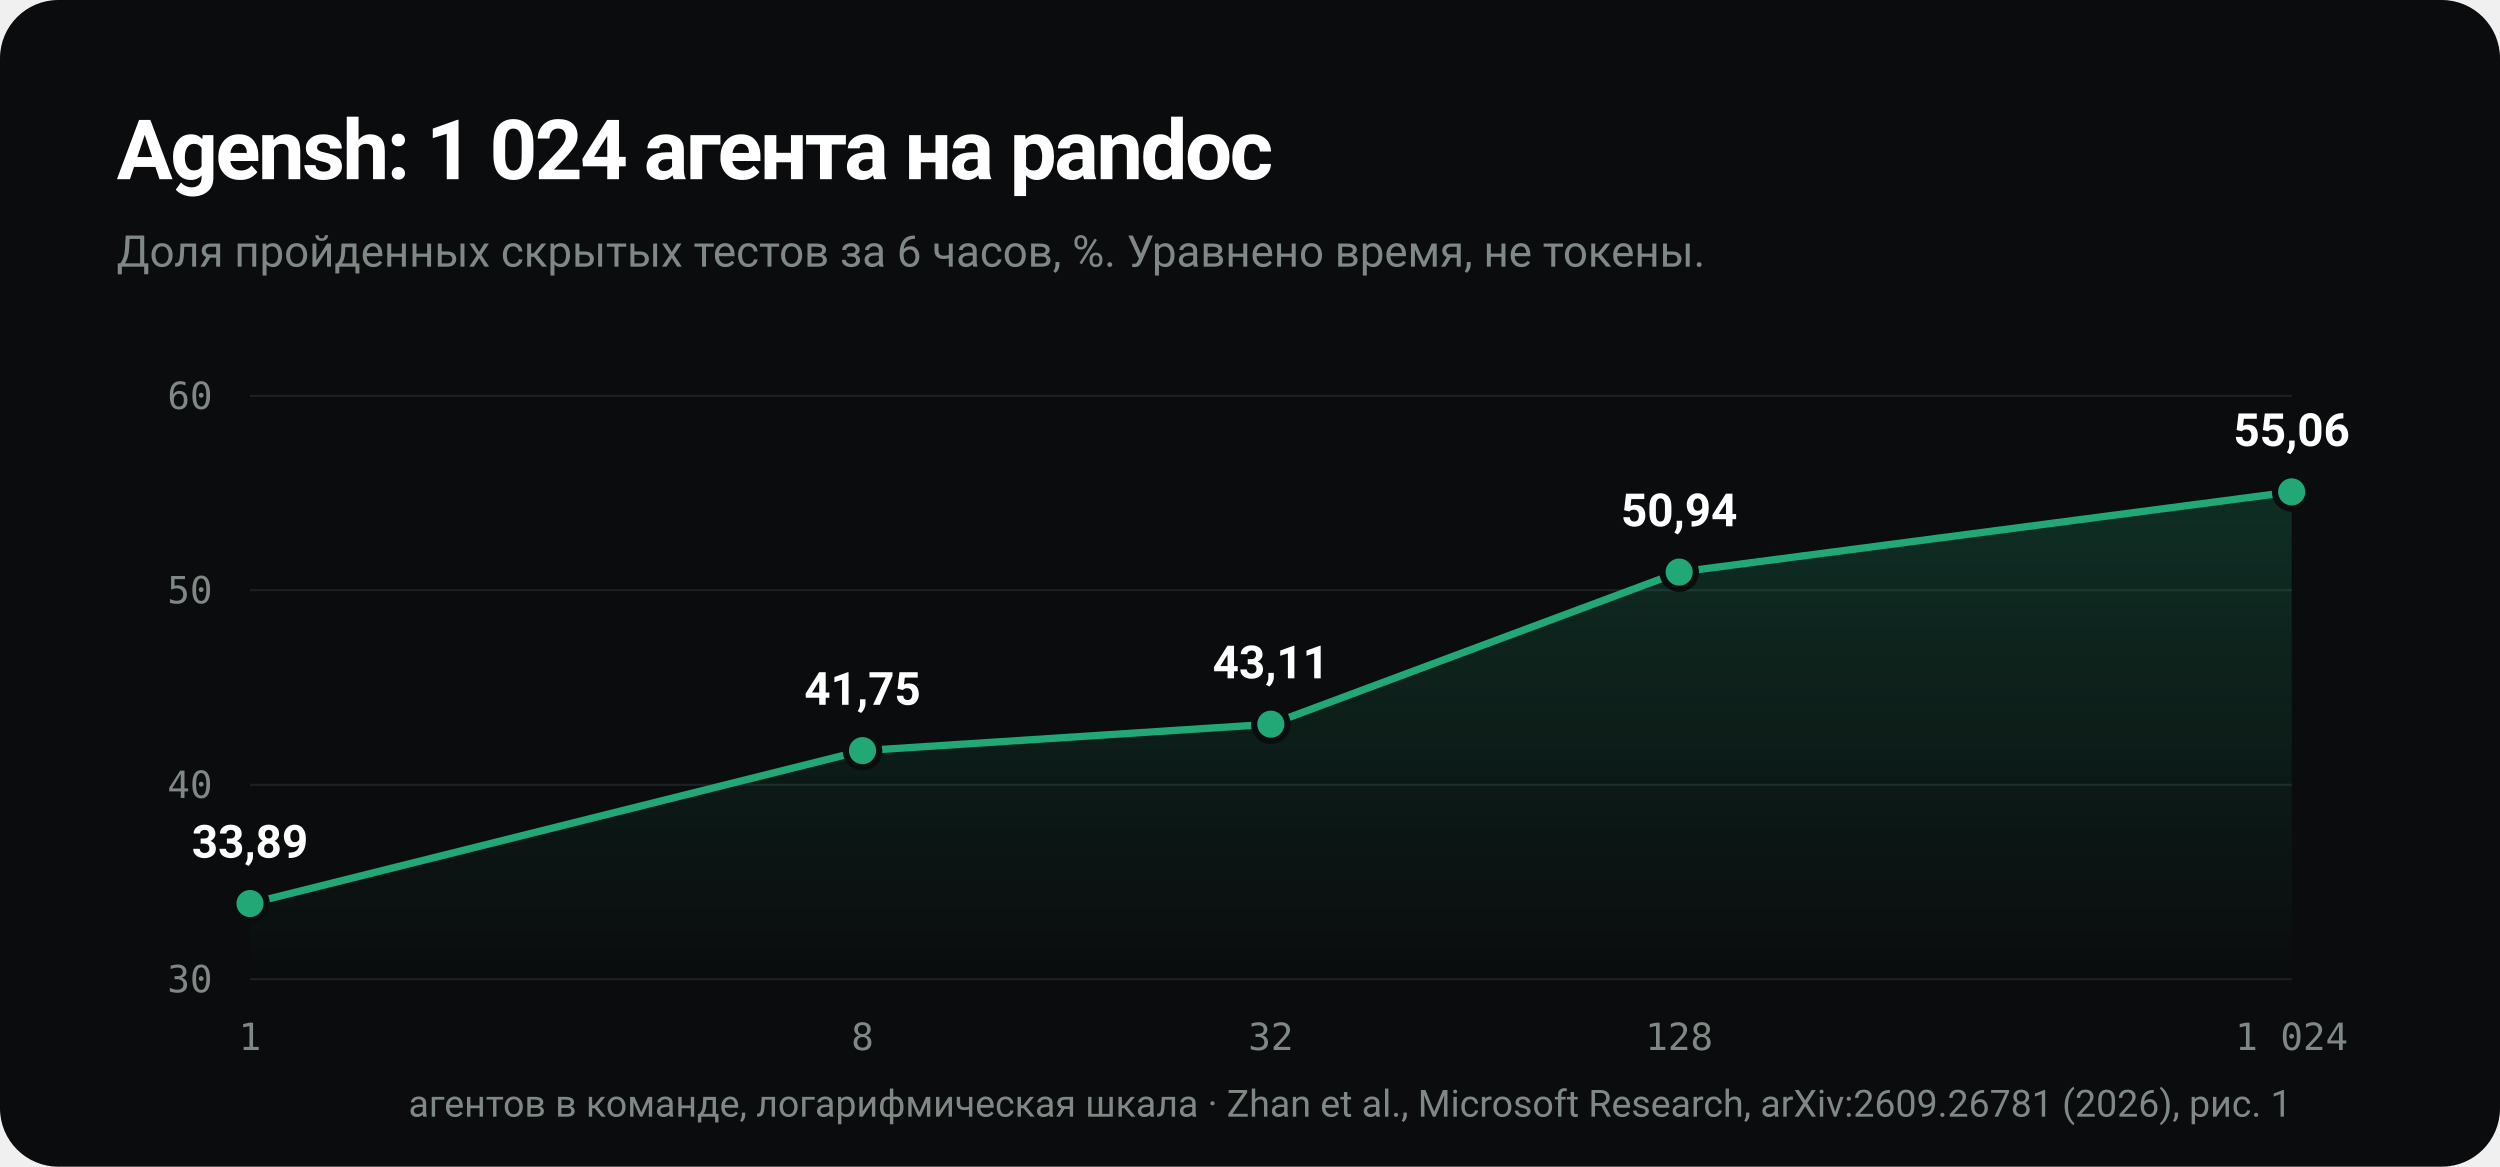
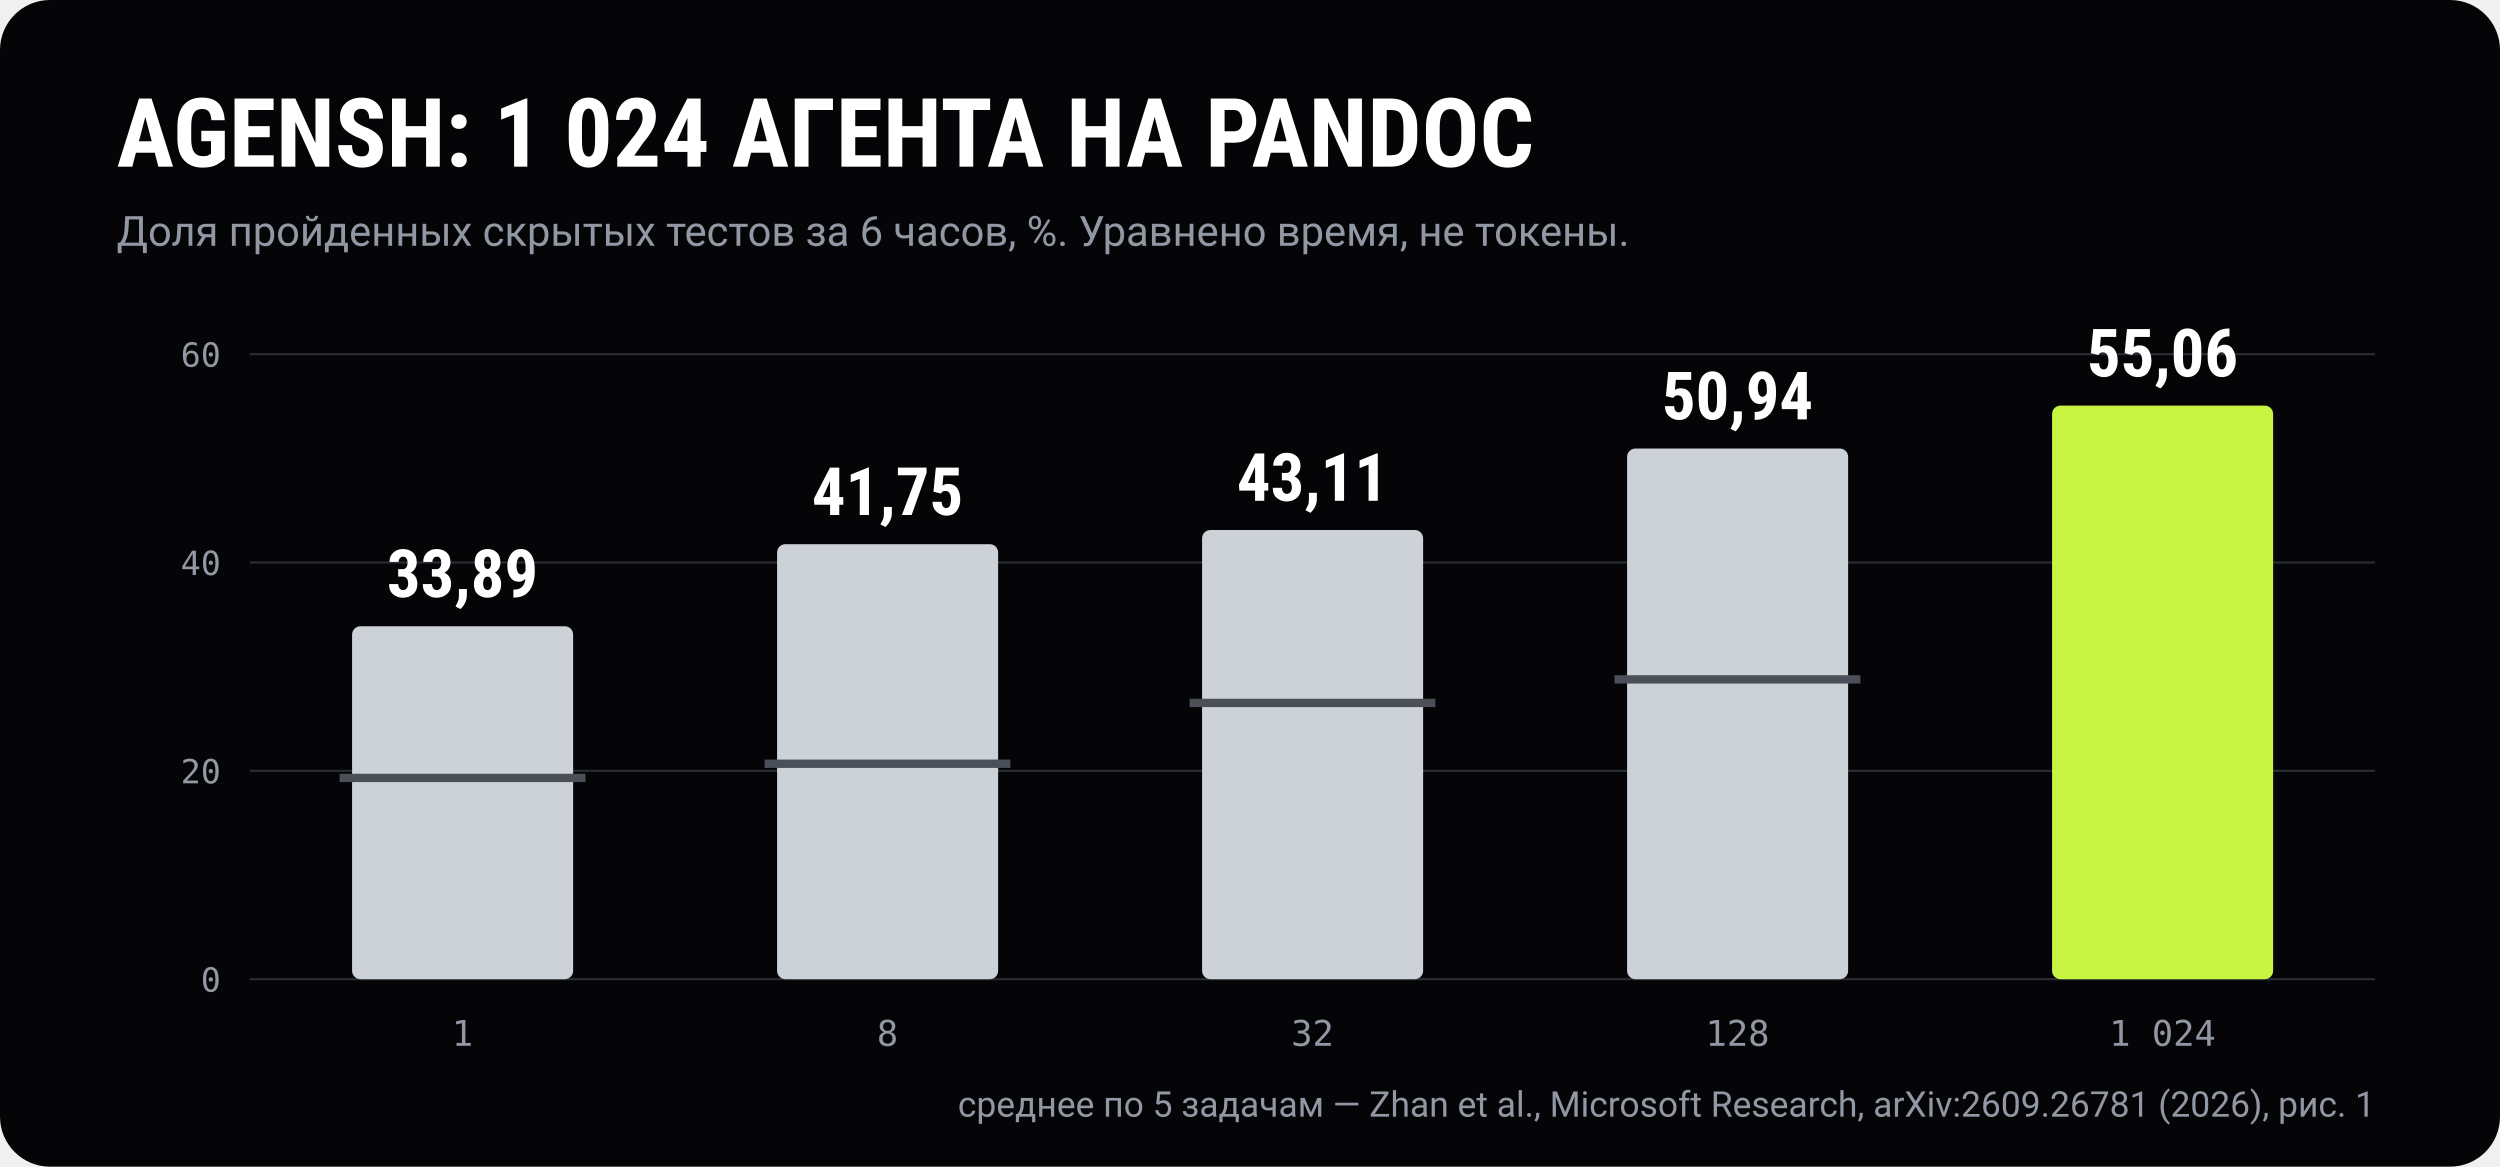
<svg xmlns="http://www.w3.org/2000/svg" viewBox="0 0 1200 560" width="1200" height="560" role="img" aria-labelledby="t d">
-   <defs>
-     <linearGradient id="wash" x1="0" x2="0" y1="0" y2="1">
-       <stop offset="0" stop-color="#22a876" stop-opacity=".22" />
-       <stop offset="1" stop-color="#22a876" stop-opacity="0" />
-     </linearGradient>
-   </defs>
-   <rect width="1200" height="560" rx="28" fill="#0a0c0d" />
-   <text x="56" y="86" font-family="-apple-system, BlinkMacSystemFont, 'SF Pro Display', 'Segoe UI', Roboto, 'Helvetica Neue', Arial, sans-serif" font-size="40" font-weight="650" letter-spacing="-1.2" fill="#ffffff">Agensh: 1 024 агента на pandoc</text>
-   <text x="56" y="128" font-family="-apple-system, BlinkMacSystemFont, 'SF Pro Display', 'Segoe UI', Roboto, 'Helvetica Neue', Arial, sans-serif" font-size="21" fill="#7f8884">Доля пройденных скрытых тестов за 6 часов, %. Уравнено время, не токены.</text>
-   <line x1="120" x2="1100" y1="470" y2="470" stroke="#1c2224" />
-   <text x="102" y="470" dy=".35em" text-anchor="end" font-family="ui-monospace, 'SF Mono', Menlo, Consolas, monospace" font-size="18" fill="#7f8884">30</text>
-   <line x1="120" x2="1100" y1="376.7" y2="376.7" stroke="#1c2224" />
-   <text x="102" y="376.7" dy=".35em" text-anchor="end" font-family="ui-monospace, 'SF Mono', Menlo, Consolas, monospace" font-size="18" fill="#7f8884">40</text>
-   <line x1="120" x2="1100" y1="283.3" y2="283.3" stroke="#1c2224" />
-   <text x="102" y="283.3" dy=".35em" text-anchor="end" font-family="ui-monospace, 'SF Mono', Menlo, Consolas, monospace" font-size="18" fill="#7f8884">50</text>
-   <line x1="120" x2="1100" y1="190" y2="190" stroke="#1c2224" />
-   <text x="102" y="190" dy=".35em" text-anchor="end" font-family="ui-monospace, 'SF Mono', Menlo, Consolas, monospace" font-size="18" fill="#7f8884">60</text>
-   <text x="120" y="504" text-anchor="middle" font-family="ui-monospace, 'SF Mono', Menlo, Consolas, monospace" font-size="18" fill="#7f8884">1</text>
-   <text x="414" y="504" text-anchor="middle" font-family="ui-monospace, 'SF Mono', Menlo, Consolas, monospace" font-size="18" fill="#7f8884">8</text>
-   <text x="610" y="504" text-anchor="middle" font-family="ui-monospace, 'SF Mono', Menlo, Consolas, monospace" font-size="18" fill="#7f8884">32</text>
-   <text x="806" y="504" text-anchor="middle" font-family="ui-monospace, 'SF Mono', Menlo, Consolas, monospace" font-size="18" fill="#7f8884">128</text>
-   <text x="1100" y="504" text-anchor="middle" font-family="ui-monospace, 'SF Mono', Menlo, Consolas, monospace" font-size="18" fill="#7f8884">1 024</text>
-   <text x="1100" y="536" text-anchor="end" font-family="-apple-system, BlinkMacSystemFont, 'SF Pro Display', 'Segoe UI', Roboto, 'Helvetica Neue', Arial, sans-serif" font-size="18" fill="#7f8884">агентов в команде, логарифмическая шкала · Zhan et al., Microsoft Research, arXiv:2609.26781 (2026), рис. 1</text>
-   <path d="M120 470L120 433.7L414 360.3L610 347.6L806 274.6L1100 236.1L1100 470Z" fill="url(#wash)" />
-   <polyline points="120,433.7 414,360.3 610,347.6 806,274.6 1100,236.1" fill="none" stroke="#22a876" stroke-width="3.5" stroke-linejoin="round" stroke-linecap="round" />
-   <circle cx="120" cy="433.7" r="8" fill="#22a876" stroke="#0a0c0d" stroke-width="3" />
-   <text x="120" y="411.7" text-anchor="middle" font-family="-apple-system, BlinkMacSystemFont, 'SF Pro Display', 'Segoe UI', Roboto, 'Helvetica Neue', Arial, sans-serif" font-size="22" font-weight="650" fill="#ffffff">33,89</text>
-   <circle cx="414" cy="360.3" r="8" fill="#22a876" stroke="#0a0c0d" stroke-width="3" />
-   <text x="414" y="338.3" text-anchor="middle" font-family="-apple-system, BlinkMacSystemFont, 'SF Pro Display', 'Segoe UI', Roboto, 'Helvetica Neue', Arial, sans-serif" font-size="22" font-weight="650" fill="#ffffff">41,75</text>
-   <circle cx="610" cy="347.6" r="8" fill="#22a876" stroke="#0a0c0d" stroke-width="3" />
-   <text x="610" y="325.6" text-anchor="middle" font-family="-apple-system, BlinkMacSystemFont, 'SF Pro Display', 'Segoe UI', Roboto, 'Helvetica Neue', Arial, sans-serif" font-size="22" font-weight="650" fill="#ffffff">43,11</text>
-   <circle cx="806" cy="274.6" r="8" fill="#22a876" stroke="#0a0c0d" stroke-width="3" />
-   <text x="806" y="252.6" text-anchor="middle" font-family="-apple-system, BlinkMacSystemFont, 'SF Pro Display', 'Segoe UI', Roboto, 'Helvetica Neue', Arial, sans-serif" font-size="22" font-weight="650" fill="#ffffff">50,94</text>
-   <circle cx="1100" cy="236.1" r="8" fill="#22a876" stroke="#0a0c0d" stroke-width="3" />
-   <text x="1100" y="214.1" text-anchor="middle" font-family="-apple-system, BlinkMacSystemFont, 'SF Pro Display', 'Segoe UI', Roboto, 'Helvetica Neue', Arial, sans-serif" font-size="22" font-weight="650" fill="#ffffff">55,06</text>
+   <rect width="1200" height="560" rx="24" fill="#050507" />
+   <text x="56" y="80" font-family="'SF Pro Display Condensed', 'Arial Narrow', 'Roboto Condensed', -apple-system, BlinkMacSystemFont, 'Segoe UI', sans-serif" font-stretch="condensed" font-size="46" font-weight="900" fill="#FFFFFF">AGENSH: 1 024 АГЕНТА НА PANDOC</text>
+   <text x="56" y="118" font-family="-apple-system, BlinkMacSystemFont, 'SF Pro Display', 'Segoe UI', Roboto, 'Helvetica Neue', Arial, sans-serif" font-size="20" fill="#9298A3">Доля пройденных скрытых тестов за 6 часов, %. Уравнено время, не токены.</text>
+   <line x1="120" x2="1140" y1="470" y2="470" stroke="#2A2D35" />
+   <text x="106" y="476" text-anchor="end" font-family="ui-monospace, 'SF Mono', Menlo, Consolas, monospace" font-size="16" fill="#9298A3">0</text>
+   <line x1="120" x2="1140" y1="370" y2="370" stroke="#2A2D35" />
+   <text x="106" y="376" text-anchor="end" font-family="ui-monospace, 'SF Mono', Menlo, Consolas, monospace" font-size="16" fill="#9298A3">20</text>
+   <line x1="120" x2="1140" y1="270" y2="270" stroke="#2A2D35" />
+   <text x="106" y="276" text-anchor="end" font-family="ui-monospace, 'SF Mono', Menlo, Consolas, monospace" font-size="16" fill="#9298A3">40</text>
+   <line x1="120" x2="1140" y1="170" y2="170" stroke="#2A2D35" />
+   <text x="106" y="176" text-anchor="end" font-family="ui-monospace, 'SF Mono', Menlo, Consolas, monospace" font-size="16" fill="#9298A3">60</text>
+   <rect x="169" y="300.6" width="106.1" height="169.4" rx="4" fill="#CDD1D8" />
+   <text x="222" y="286.6" text-anchor="middle" font-family="'SF Pro Display Condensed', 'Arial Narrow', 'Roboto Condensed', -apple-system, BlinkMacSystemFont, 'Segoe UI', sans-serif" font-stretch="condensed" font-size="32" font-weight="850" fill="#FFFFFF">33,89</text>
+   <text x="222" y="502" text-anchor="middle" font-family="ui-monospace, 'SF Mono', Menlo, Consolas, monospace" font-size="17" fill="#9298A3">1</text>
+   <line x1="163" x2="281" y1="373.4" y2="373.4" stroke="#4A4F58" stroke-width="4" />
+   <rect x="373" y="261.2" width="106.1" height="208.8" rx="4" fill="#CDD1D8" />
+   <text x="426" y="247.2" text-anchor="middle" font-family="'SF Pro Display Condensed', 'Arial Narrow', 'Roboto Condensed', -apple-system, BlinkMacSystemFont, 'Segoe UI', sans-serif" font-stretch="condensed" font-size="32" font-weight="850" fill="#FFFFFF">41,75</text>
+   <text x="426" y="502" text-anchor="middle" font-family="ui-monospace, 'SF Mono', Menlo, Consolas, monospace" font-size="17" fill="#9298A3">8</text>
+   <line x1="367" x2="485" y1="366.6" y2="366.6" stroke="#4A4F58" stroke-width="4" />
+   <rect x="577" y="254.4" width="106.1" height="215.6" rx="4" fill="#CDD1D8" />
+   <text x="630" y="240.4" text-anchor="middle" font-family="'SF Pro Display Condensed', 'Arial Narrow', 'Roboto Condensed', -apple-system, BlinkMacSystemFont, 'Segoe UI', sans-serif" font-stretch="condensed" font-size="32" font-weight="850" fill="#FFFFFF">43,11</text>
+   <text x="630" y="502" text-anchor="middle" font-family="ui-monospace, 'SF Mono', Menlo, Consolas, monospace" font-size="17" fill="#9298A3">32</text>
+   <line x1="571" x2="689" y1="337.4" y2="337.4" stroke="#4A4F58" stroke-width="4" />
+   <rect x="781" y="215.3" width="106.1" height="254.7" rx="4" fill="#CDD1D8" />
+   <text x="834" y="201.3" text-anchor="middle" font-family="'SF Pro Display Condensed', 'Arial Narrow', 'Roboto Condensed', -apple-system, BlinkMacSystemFont, 'Segoe UI', sans-serif" font-stretch="condensed" font-size="32" font-weight="850" fill="#FFFFFF">50,94</text>
+   <text x="834" y="502" text-anchor="middle" font-family="ui-monospace, 'SF Mono', Menlo, Consolas, monospace" font-size="17" fill="#9298A3">128</text>
+   <line x1="775" x2="893" y1="326.1" y2="326.1" stroke="#4A4F58" stroke-width="4" />
+   <rect x="985" y="194.7" width="106.1" height="275.3" rx="4" fill="#C8F542" />
+   <text x="1038" y="180.7" text-anchor="middle" font-family="'SF Pro Display Condensed', 'Arial Narrow', 'Roboto Condensed', -apple-system, BlinkMacSystemFont, 'Segoe UI', sans-serif" font-stretch="condensed" font-size="32" font-weight="850" fill="#FFFFFF">55,06</text>
+   <text x="1038" y="502" text-anchor="middle" font-family="ui-monospace, 'SF Mono', Menlo, Consolas, monospace" font-size="17" fill="#9298A3">1 024</text>
+   <text x="1140" y="536" text-anchor="end" font-family="-apple-system, BlinkMacSystemFont, 'SF Pro Display', 'Segoe UI', Roboto, 'Helvetica Neue', Arial, sans-serif" font-size="17" fill="#9298A3">среднее по 5 задачам — Zhan et al., Microsoft Research, arXiv:2609.26781 (2026), рис. 1</text>
</svg>
